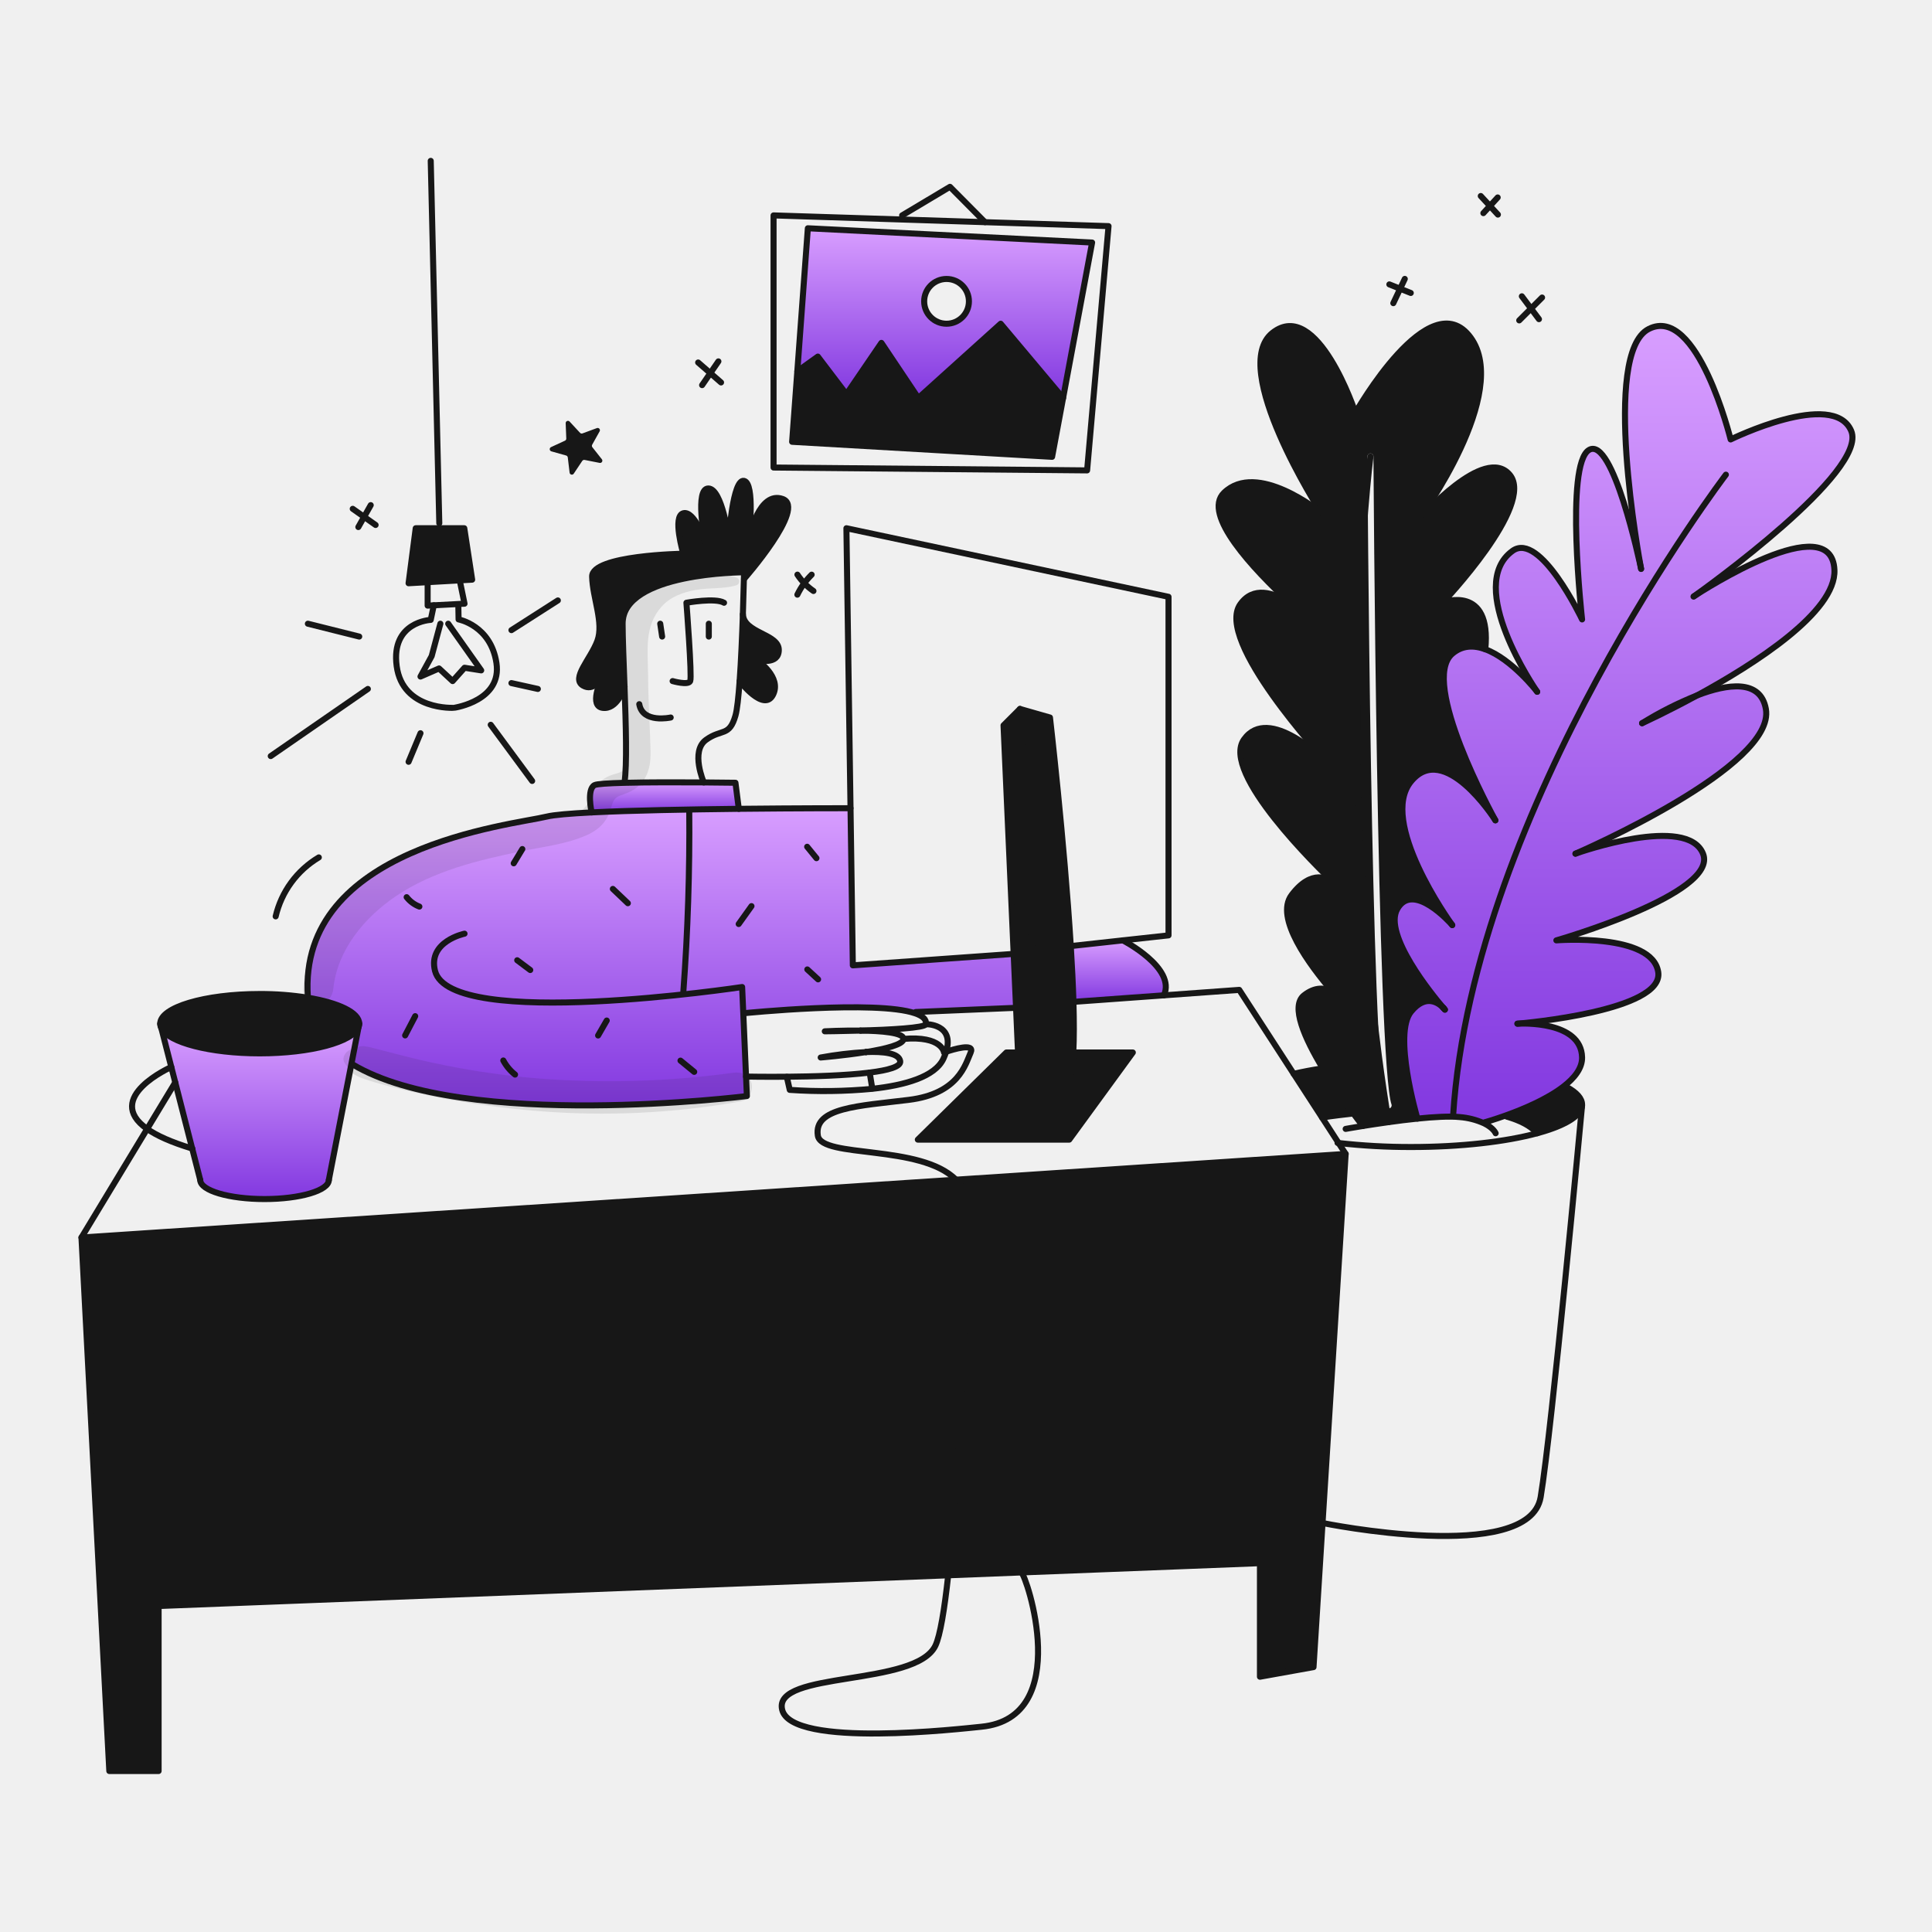
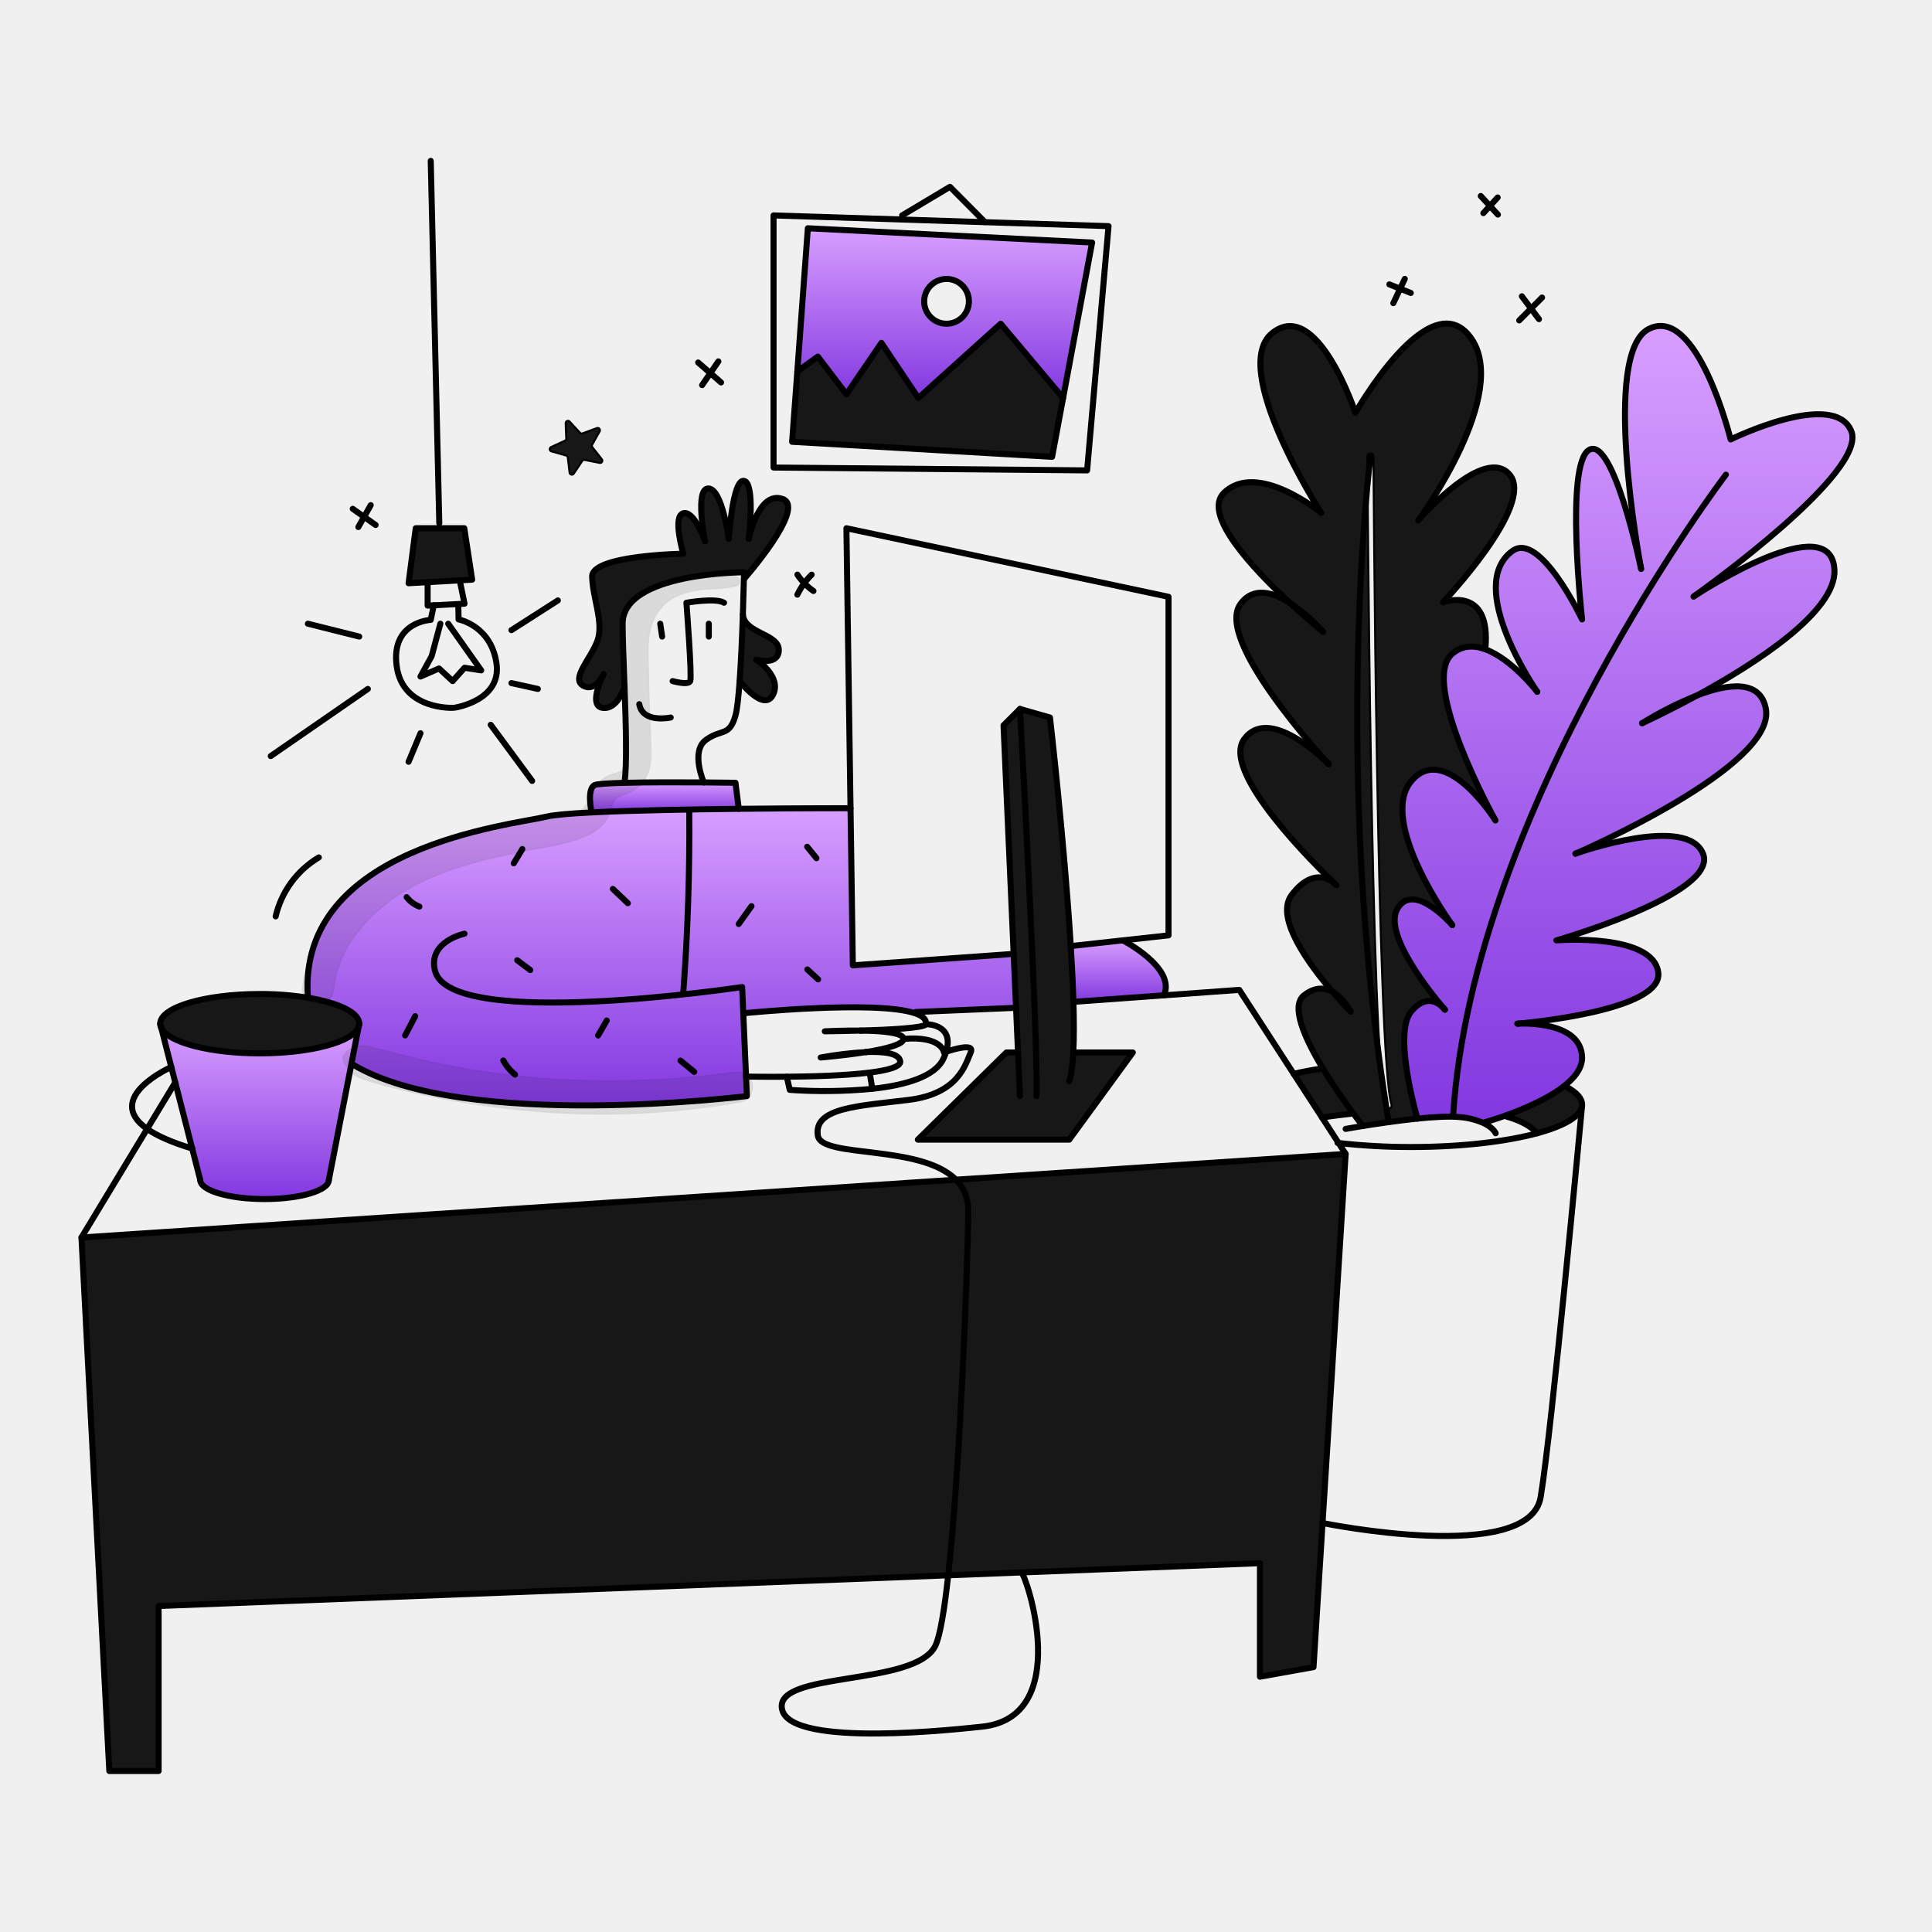
<svg xmlns="http://www.w3.org/2000/svg" width="960" height="960" viewBox="0 0 960 960" fill="none">
  <g clip-path="url(#clip0_510_1402)">
+     <style>
+         path {
+             stroke: black;
+         }
+         @media (prefers-color-scheme: dark) {
+             path { stroke: white; }
+         }
+     </style>
    <path fill-rule="evenodd" clip-rule="evenodd" d="M663.101 438.913C663.523 439.325 663.815 439.597 663.956 439.718C663.691 439.429 663.405 439.16 663.101 438.913ZM641.015 299.645C649.924 307.89 657.094 313.682 657.406 313.933C652.558 308.507 647.052 303.708 641.015 299.645ZM608.204 244.852C597.163 255.581 622.734 282.731 640.995 299.624C632.538 294.225 622.701 291.278 616.318 300.221C603.467 318.209 657.415 376.673 660.14 379.609C658.151 377.595 630.448 350.083 618.14 367.409C606.335 384.02 655.486 431.693 663.068 438.893C660.283 436.55 651.826 431.462 641.801 444.725C633.262 456.001 650.669 479.487 662.155 492.817C658.342 490.695 653.495 490.212 647.955 494.556C641.147 499.896 648.286 515.924 657.216 530.716C662.429 539.334 668.229 547.529 672.229 552.949C675.084 556.82 677.025 559.285 677.196 559.485C680.776 558.912 685.217 558.228 690.017 557.564C694.623 556.921 699.54 556.297 704.317 555.815C704.075 555 692.049 513.762 701.189 502.631C708.55 493.651 714.855 498.408 717.107 500.69C712.08 494.788 687.071 464.42 694.321 451.629C702.155 437.808 720.647 458.543 721.602 459.629C720.355 457.904 684.688 408.229 701.189 388.229C717.69 368.229 742.186 406.259 743.04 407.586C741.993 405.706 705.189 338.819 721.64 324.819C726.627 320.578 732.399 320.558 738.04 322.619C741.227 290.341 717.034 299.27 717.034 299.27C717.034 299.27 762.937 251.004 750.157 235.86C737.578 220.946 705.722 257.44 704.757 258.546C705.909 256.967 750.837 195.276 730.757 167.724C710.401 139.801 673.501 205.101 673.501 205.101C673.501 205.101 654.57 147.847 632.337 165.353C610.345 182.663 655.422 253.152 656.451 254.761L656.461 254.777L656.461 254.776C655.7 254.161 624.56 228.956 608.204 244.852ZM671.114 502.611C670.914 502.199 667.595 495.844 662.155 492.817C666.992 498.458 670.783 502.279 671.114 502.611ZM682.467 226.81C682.462 225.982 681.787 225.314 680.959 225.318C680.13 225.323 679.462 225.998 679.467 226.827L680.967 226.818C679.467 226.827 679.467 226.828 679.467 226.83L679.467 226.84L679.467 226.882L679.468 227.046L679.472 227.694C679.475 228.266 679.48 229.114 679.487 230.222C679.501 232.438 679.523 235.691 679.553 239.838C679.613 248.132 679.707 260.003 679.843 274.313C680.114 302.933 680.553 341.309 681.223 380.331C681.893 419.351 682.793 459.025 683.987 490.239C684.584 505.845 685.255 519.348 686.009 529.602C686.385 534.728 686.783 539.057 687.205 542.437C687.621 545.77 688.075 548.313 688.598 549.779C688.877 550.559 689.735 550.966 690.516 550.687C691.296 550.408 691.702 549.55 691.423 548.77C691.025 547.655 690.601 545.421 690.182 542.065C689.769 538.757 689.375 534.485 689 529.382C688.251 519.18 687.581 505.717 686.985 490.125C685.792 458.943 684.892 419.293 684.223 380.28C683.553 341.268 683.114 302.9 682.843 274.285C682.707 259.977 682.613 248.108 682.553 239.816C682.523 235.67 682.501 232.419 682.487 230.203C682.48 229.096 682.475 228.247 682.472 227.676L682.468 227.029L682.467 226.865L682.467 226.824L682.467 226.813C682.467 226.811 682.467 226.81 680.967 226.818L682.467 226.81Z" fill="#171717" />
    <path d="M778.615 540.212C783.441 542.857 786.125 545.793 786.125 548.88C786.125 549.051 786.115 549.223 786.095 549.393C785.595 554.682 777.237 559.479 763.823 563.109C760.565 559.388 755.265 556.723 748.722 554.853L748.48 554.169C756.967 551.113 768.692 546.195 776.797 539.961L778.615 540.212Z" fill="#171717" />
    <path d="M717.406 501.036C717.677 501.358 717.858 501.579 717.939 501.66C717.868 501.569 717.687 501.338 717.406 501.036ZM815.95 359.354C816.463 359.123 828.197 353.773 843.281 345.538C858.434 339.746 874.754 337.363 877.449 352.265C882.578 380.692 785.824 422.885 782.877 424.165C785.09 423.38 838.343 404.738 846.217 424.195C854.261 444.075 773.345 467.263 773.345 467.263C773.345 467.263 821.138 463.472 823.974 483.11C826.749 502.296 757.256 508.39 754.058 508.661C756.099 508.551 785.673 507.193 786.125 525.373C786.256 530.733 782.395 535.66 776.794 539.964C768.689 546.198 756.964 551.116 748.477 554.172C742.213 556.435 737.708 557.672 737.708 557.672L737.457 558.185C733.639 556.457 729.549 555.405 725.37 555.077C720.342 554.554 712.549 554.997 704.314 555.832C704.072 555.017 692.046 513.779 701.186 502.648C708.547 493.668 714.852 498.425 717.104 500.707C712.077 494.807 687.068 464.437 694.318 451.646C702.152 437.82 720.644 458.555 721.599 459.646C720.352 457.916 684.675 408.232 701.186 388.246C717.697 368.26 742.186 406.276 743.037 407.603C741.992 405.723 705.188 338.834 721.637 324.836C726.625 320.593 732.397 320.573 738.037 322.636C751.037 327.383 763.357 343.17 763.809 343.743C762.974 342.536 727.619 291.082 751.572 273.736C765.297 263.792 786.122 307.804 786.122 307.804C786.122 307.804 777.474 230.669 789.601 223.57C801.447 216.651 814.79 279.538 815.434 282.605C814.67 278.563 795.584 175.544 819.245 163.478C843.378 151.17 859.94 218.371 859.94 218.371C859.94 218.371 911.04 193.292 919.85 214.107C928.387 234.289 846.75 292.707 841.729 296.291C846.154 293.391 910.147 252.137 911.514 283.199C912.439 304.094 871.845 329.977 843.278 345.553C833.779 349.337 824.634 353.955 815.95 359.354V359.354Z" fill="url(#paint0_linear_510_1402)" />
    <path d="M642.834 533.586C647.128 532.57 651.844 531.675 656.912 530.911L657.212 530.73C662.42 539.348 668.222 547.543 672.225 552.963L671.651 553.385C662.712 554.36 656.91 555.275 656.91 555.275L642.834 533.586Z" fill="#171717" />
    <path d="M657.405 313.933C657.093 313.682 649.923 307.89 641.014 299.645C647.05 303.707 652.556 308.507 657.405 313.933V313.933Z" fill="#171717" />
    <path d="M578.348 494.57L533.581 497.808L533.39 497.818C533.129 489.241 532.665 479.839 532.062 470.095L557.935 467.26C557.935 467.26 584.543 480.915 578.348 494.57Z" fill="url(#paint1_linear_510_1402)" />
    <path d="M507.477 781.343H507.377C507.41 781.333 507.444 781.333 507.477 781.343Z" fill="#171717" />
    <path d="M562.893 522.976L531.309 566.276H456.062L500.076 522.976H504.875L505.851 522.936L504.875 500.774L503.689 473.974L498.651 360.427L506.817 352.262L521.729 356.525C521.729 356.525 528.857 418.206 532.065 470.092C532.665 479.836 533.132 489.238 533.393 497.815C533.665 507.438 533.675 516.026 533.323 522.915L534.68 522.975L562.893 522.976Z" fill="#171717" />
    <path d="M652.68 828.372L626.063 833.158V776.727L507.478 781.342C507.446 781.332 507.411 781.332 507.378 781.342L471.158 782.76C477.141 728.511 480.781 630.882 481.143 602.123C481.233 595.265 478.9 590.097 475.009 586.175L668.648 573.375L657.164 756.775L652.68 828.372Z" fill="#171717" />
    <path d="M481.142 602.124C480.78 630.883 477.142 728.512 471.157 782.761L78.811 798.025V880.008H54.312L40.48 614.895L475.008 586.176C478.9 590.101 481.232 595.266 481.142 602.124Z" fill="#171717" />
    <path d="M542.661 120.516L528.242 197.772L497.231 160.858L456.305 197.772L437.964 170.381L420.578 195.881L406.378 177.188L396.178 184.498L401.407 113.426L542.661 120.516ZM481.454 149.737C481.454 147.537 480.802 145.387 479.58 143.557C478.358 141.728 476.621 140.303 474.589 139.461C472.556 138.619 470.32 138.398 468.163 138.827C466.005 139.256 464.023 140.316 462.468 141.871C460.912 143.426 459.853 145.408 459.423 147.566C458.994 149.723 459.214 151.959 460.056 153.992C460.898 156.024 462.324 157.761 464.153 158.983C465.982 160.205 468.132 160.858 470.332 160.858C471.792 160.858 473.239 160.571 474.588 160.012C475.938 159.453 477.164 158.634 478.197 157.601C479.23 156.569 480.049 155.343 480.608 153.993C481.166 152.644 481.454 151.197 481.454 149.737V149.737Z" fill="url(#paint2_linear_510_1402)" />
    <path d="M456.306 197.771L497.232 160.857L528.243 197.771L522.783 226.993L393.6 219.531L396.184 184.498L406.38 177.188L420.579 195.881L437.965 170.38L456.306 197.771Z" fill="#171717" />
    <path d="M375.852 327.821C376.435 328.213 388.522 336.388 384.137 345.177C379.643 354.166 367.526 338.43 367.526 338.43H367.516C368.25 328.263 368.783 315.664 369.135 305.186C369.517 314.638 386.983 314.886 386.983 322.934C386.983 330.757 376.435 327.982 375.852 327.821Z" fill="#171717" />
    <path d="M293.98 403.678C313.568 402.702 341.965 402.178 367.103 401.898C397.203 401.576 422.62 401.598 422.62 401.598L423.766 479.679L503.687 473.979L504.874 500.779L454.988 502.87L454.757 503.524C435.31 496.807 369.708 503.463 369.708 503.463L369.336 503.484L370.703 534.947L371.126 544.631C371.126 544.631 230.771 562.243 175.174 528.869L174.591 528.758L178.171 510.377C178.388 509.833 178.5 509.253 178.502 508.667C178.502 503.107 168.175 498.26 152.921 495.746L152.982 495.384C147.773 420.621 254.251 410 271.757 405.739C275.236 404.894 283.291 404.221 293.98 403.678Z" fill="url(#paint3_linear_510_1402)" />
    <path d="M299.872 335.08C299.832 335.15 299.782 335.271 299.711 335.422C299.782 335.271 299.842 335.15 299.872 335.08ZM299.572 335.704C298.472 337.785 294.836 343.617 289.737 340.681C283.583 337.131 293.518 327.428 296.837 318.438C300.156 309.448 294.474 297.138 294.237 286.492C294 275.846 339.547 275.139 339.547 275.139C339.547 275.139 333.987 256.446 339.547 255.028C344.937 253.651 350.005 268.08 350.307 268.945C350.085 267.799 345.269 242.72 351.966 242.72C358.834 242.72 362.142 267.799 362.142 267.799C362.142 267.799 364.032 237.753 369.714 238.939C375.234 240.096 372.258 266.29 372.087 267.739C372.358 266.439 377.155 243.787 388.88 247.93C400.946 252.194 369.714 287.679 369.714 287.679H369.643C369.694 285.579 369.714 284.371 369.714 284.371C369.714 284.371 309.371 284.371 309.381 309.922C309.391 317.022 309.881 328.776 310.336 341.235C310.004 342.321 306.626 352.698 299.446 351.735C292.833 350.847 298.113 338.77 299.571 335.701L299.572 335.704Z" fill="#171717" />
    <path d="M367.101 401.901C341.963 402.182 313.566 402.701 293.978 403.681C293.887 403.289 291.464 392.217 295.416 390.126C296.532 389.533 302.404 389.181 310.328 388.98C321.942 388.68 337.94 388.708 349.715 388.789C358.856 388.859 365.442 388.949 365.442 388.949L367.101 401.901Z" fill="url(#paint4_linear_510_1402)" />
    <path d="M230.701 262.479L234.612 288.03L228.438 288.382L212.49 289.277L203.018 289.81L206.567 262.479H230.701Z" fill="#171717" />
    <path d="M178.171 510.377C175.335 517.717 154.419 523.409 129.049 523.409C104.303 523.409 83.8 517.989 80.18 510.909L79.607 508.666C79.607 500.521 101.739 493.915 129.049 493.915C137.043 493.883 145.026 494.495 152.921 495.745C168.175 498.259 178.502 503.106 178.502 508.666L178.171 510.377Z" fill="#171717" />
    <path d="M174.591 528.759L163.391 586.347C163.391 591.576 149.091 595.809 131.455 595.809C113.819 595.809 99.508 591.576 99.508 586.347L95.508 570.701H95.498L87.092 537.859L85.121 530.197L80.18 510.911C83.8 517.99 104.303 523.411 129.049 523.411C154.419 523.411 175.335 517.719 178.171 510.379L174.591 528.759Z" fill="url(#paint5_linear_510_1402)" />
    <path d="M40.48 614.895L54.316 880.008H78.811V798.025L471.157 782.761L507.377 781.343H507.477L626.062 776.728V833.159L652.68 828.373L657.164 756.778L668.647 573.375L475.008 586.176L40.48 614.895Z" stroke="#171717" stroke-width="3" stroke-linecap="round" stroke-linejoin="round" />
    <path d="M504.872 522.977H500.076L456.062 566.276H531.309L562.893 522.977H534.677" stroke="#171717" stroke-width="3" stroke-linecap="round" stroke-linejoin="round" />
    <path d="M506.814 544.626L505.848 522.936L504.873 500.774L503.686 473.974L498.648 360.427L506.814 352.262C506.814 352.262 516.105 518.831 514.979 544.624" stroke="#171717" stroke-width="3" stroke-linecap="round" stroke-linejoin="round" />
    <path d="M506.814 352.266L521.726 356.529C521.726 356.529 528.855 418.21 532.063 470.096C532.663 479.84 533.129 489.242 533.39 497.819C533.662 507.442 533.672 516.03 533.32 522.919C532.998 529.304 532.355 534.231 531.309 537.178" stroke="#171717" stroke-width="3" stroke-linecap="round" stroke-linejoin="round" />
    <path d="M503.686 473.977L423.765 479.678L422.619 401.597L420.578 262.479L580.631 296.547V464.776L557.936 467.26L532.063 470.095H532.053" stroke="#171717" stroke-width="3" stroke-linecap="round" stroke-linejoin="round" />
    <path d="M214.029 79.932L218.282 259.996" stroke="#171717" stroke-width="3" stroke-linecap="round" stroke-linejoin="round" />
    <path d="M228.438 288.382L234.612 288.03L230.701 262.479H206.567L203.018 289.81L212.49 289.277L228.438 288.382Z" stroke="#171717" stroke-width="3" stroke-linecap="round" stroke-linejoin="round" />
    <path d="M212.49 289.276V300.931L215.557 300.77L227.704 300.136L230.821 299.975L228.438 288.381" stroke="#171717" stroke-width="3" stroke-linecap="round" stroke-linejoin="round" />
    <path d="M215.556 300.771L214.028 308.021C214.028 308.021 194.148 308.856 197.104 330.978C200.06 353.1 225.504 351.792 225.853 351.677C226.202 351.562 249.513 348.128 246.678 329.435C243.843 310.742 227.864 307.784 227.864 307.784L227.743 300.927" stroke="#171717" stroke-width="3" stroke-linecap="round" stroke-linejoin="round" />
    <path d="M218.814 309.92L214.5 326.009L208.939 336.175L218.16 332.153L224.908 338.428L230.82 331.801L239.106 333.108L222.715 309.92" stroke="#171717" stroke-width="3" stroke-linecap="round" stroke-linejoin="round" />
    <path d="M175.174 528.87C230.774 562.244 371.126 544.627 371.126 544.627L370.703 534.943L369.336 503.48L368.763 490.448C368.763 490.448 223.642 512.338 216.15 482.403C212.49 467.732 230.821 463.941 230.821 463.941" stroke="#171717" stroke-width="3" stroke-linecap="round" stroke-linejoin="round" />
    <path d="M422.62 401.6C422.62 401.6 397.2 401.58 367.103 401.9C341.965 402.181 313.568 402.7 293.98 403.68C283.291 404.223 275.236 404.896 271.757 405.741C254.251 410 147.773 420.621 152.982 495.384" stroke="#171717" stroke-width="3" stroke-linecap="round" stroke-linejoin="round" />
    <path d="M293.98 403.689V403.679C293.889 403.287 291.466 392.215 295.418 390.124C296.534 389.531 302.406 389.179 310.33 388.978C321.944 388.678 337.942 388.706 349.717 388.787C358.858 388.857 365.444 388.947 365.444 388.947L367.101 401.901V401.911" stroke="#171717" stroke-width="3" stroke-linecap="round" stroke-linejoin="round" />
    <path d="M349.717 388.786C349.717 388.786 342.97 373.33 350.783 367.649C358.596 361.968 362.377 366.231 365.444 355.582C366.269 352.727 366.953 346.311 367.516 338.428C368.25 328.261 368.783 315.662 369.135 305.184C369.386 297.723 369.547 291.338 369.635 287.677C369.686 285.577 369.706 284.369 369.706 284.369C369.706 284.369 309.363 284.369 309.373 309.92C309.383 317.02 309.873 328.774 310.328 341.233C311.002 359.926 311.595 380.218 310.318 388.733" stroke="#171717" stroke-width="3" stroke-linecap="round" stroke-linejoin="round" />
    <path d="M375.852 327.821C376.435 327.982 386.983 330.757 386.983 322.934C386.983 314.89 369.517 314.634 369.135 305.186" stroke="#171717" stroke-width="3" stroke-linecap="round" stroke-linejoin="round" />
    <path d="M367.525 338.43C367.525 338.43 379.642 354.166 384.136 345.177C388.521 336.388 376.436 328.213 375.851 327.821C375.846 327.815 375.839 327.811 375.831 327.811" stroke="#171717" stroke-width="3" stroke-linecap="round" stroke-linejoin="round" />
    <path d="M299.57 335.701C298.112 338.767 292.832 350.844 299.439 351.729C306.619 352.694 309.997 342.317 310.329 341.229L310.359 341.139" stroke="#171717" stroke-width="3" stroke-linecap="round" stroke-linejoin="round" />
    <path d="M299.872 335.08C299.832 335.15 299.782 335.271 299.711 335.422" stroke="#171717" stroke-width="3" stroke-linecap="round" stroke-linejoin="round" />
    <path d="M299.711 335.422C299.782 335.271 299.842 335.15 299.872 335.08C299.886 335.062 299.896 335.042 299.902 335.02C299.908 335.015 299.912 335.008 299.913 335" stroke="#171717" stroke-width="3" stroke-linecap="round" stroke-linejoin="round" />
    <path d="M299.71 335.422C299.668 335.496 299.631 335.573 299.6 335.653C299.588 335.668 299.578 335.686 299.57 335.704" stroke="#171717" stroke-width="3" stroke-linecap="round" stroke-linejoin="round" />
    <path d="M350.3 268.945C350 268.08 344.93 253.651 339.54 255.028C333.98 256.446 339.54 275.139 339.54 275.139C339.54 275.139 293.999 275.839 294.23 286.492C294.461 297.145 300.143 309.449 296.83 318.438C293.517 327.427 283.576 337.131 289.73 340.681C294.83 343.617 298.469 337.781 299.565 335.704" stroke="#171717" stroke-width="3" stroke-linecap="round" stroke-linejoin="round" />
    <path d="M372.08 267.738C372.251 266.29 375.227 240.097 369.707 238.939C364.025 237.753 362.135 267.798 362.135 267.798C362.135 267.798 358.827 242.719 351.959 242.719C345.259 242.719 350.078 267.798 350.3 268.944C350.305 268.957 350.308 268.971 350.31 268.984" stroke="#171717" stroke-width="3" stroke-linecap="round" stroke-linejoin="round" />
    <path d="M369.707 287.678C369.707 287.678 400.939 252.193 388.873 247.929C377.148 243.786 372.351 266.441 372.08 267.738C372.075 267.758 372.071 267.779 372.07 267.799" stroke="#171717" stroke-width="3" stroke-linecap="round" stroke-linejoin="round" />
    <path d="M333.267 356.528C333.267 356.528 319.31 359.605 317.65 349.902" stroke="#171717" stroke-width="3" stroke-linecap="round" stroke-linejoin="round" />
    <path d="M334.221 338.428C334.221 338.428 342.021 340.68 342.969 338.428C343.917 336.176 341.079 299.503 341.079 299.503C341.079 299.503 355.508 296.908 359.772 299.503" stroke="#171717" stroke-width="3" stroke-linecap="round" stroke-linejoin="round" />
    <path d="M352.201 309.92V316.305" stroke="#171717" stroke-width="3" stroke-linecap="round" stroke-linejoin="round" />
    <path d="M328.068 309.92L329.013 316.305" stroke="#171717" stroke-width="3" stroke-linecap="round" stroke-linejoin="round" />
    <path d="M40.48 614.895L73.121 560.947L87.088 537.859" stroke="#171717" stroke-width="3" stroke-linecap="round" stroke-linejoin="round" />
    <path d="M448.191 109.073L384.379 107.031V232.313L540.179 233.731L550.827 112.361L489.449 110.4L448.191 109.073Z" stroke="#171717" stroke-width="3" stroke-linecap="round" stroke-linejoin="round" />
    <path d="M528.243 197.771L542.662 120.515L401.413 113.426L396.184 184.498L393.6 219.531L522.783 226.993L528.243 197.771Z" stroke="#171717" stroke-width="3" stroke-linecap="round" stroke-linejoin="round" />
    <path d="M448.26 107.03L472.032 92.832L489.448 110.389" stroke="#171717" stroke-width="3" stroke-linecap="round" stroke-linejoin="round" />
    <path d="M427.566 512.101C441.905 511.669 459.794 510.764 460.086 508.901C460.458 506.537 458.437 504.788 454.756 503.521C435.309 496.804 369.707 503.46 369.707 503.46" stroke="#171717" stroke-width="3" stroke-linecap="round" stroke-linejoin="round" />
    <path d="M427.566 512.1C418.436 511.979 409.838 512.452 409.838 512.452C409.838 512.452 417.9 512.378 427.566 512.1Z" stroke="#171717" stroke-width="3" stroke-linecap="round" stroke-linejoin="round" />
    <path d="M430.311 522.765C439.911 521.206 448.964 519.004 448.964 516.229C448.964 513.082 437.913 512.217 427.564 512.096" stroke="#171717" stroke-width="3" stroke-linecap="round" stroke-linejoin="round" />
    <path d="M430.291 522.766C422.744 523.192 415.231 524.094 407.797 525.466C407.797 525.466 419.4 524.526 430.291 522.766Z" stroke="#171717" stroke-width="3" stroke-linecap="round" stroke-linejoin="round" />
    <path d="M430.291 522.766H430.311" stroke="#171717" stroke-width="3" stroke-linecap="round" stroke-linejoin="round" />
    <path d="M370.701 534.943C370.701 534.943 379.409 535.124 390.943 535.024C403.864 534.913 420.335 534.44 432.13 532.952C441.311 531.806 447.656 530.036 447.314 527.352C446.781 523.252 438.898 522.425 430.314 522.767" stroke="#171717" stroke-width="3" stroke-linecap="round" stroke-linejoin="round" />
    <path d="M390.945 535.054L392.423 541.554C406.091 542.493 419.812 542.315 433.45 541.021C449.317 539.291 464.672 535.168 468.845 525.938C469.336 524.858 469.762 523.75 470.122 522.619C474.446 508.702 460.087 508.904 460.087 508.904" stroke="#171717" stroke-width="3" stroke-linecap="round" stroke-linejoin="round" />
    <path d="M448.965 516.23C468.131 514.581 469.076 522.977 469.076 522.977C469.076 522.977 469.468 522.836 470.122 522.615C473.611 521.439 484.522 518.09 482.329 522.977C479.729 528.769 476.417 543.44 451.57 546.517C426.723 549.594 404.248 550.308 406.38 564.265C408.13 575.688 457.442 568.408 475.009 586.176C478.9 590.098 481.233 595.266 481.143 602.124C480.781 630.883 477.143 728.512 471.158 782.761C469.277 799.906 467.146 812.716 464.823 817.661C455.123 838.244 384.137 830.079 388.632 849.486C393.127 868.893 478.418 858.908 487.649 858.003C533.703 853.458 510.012 782.503 507.478 781.34C507.446 781.33 507.411 781.33 507.378 781.34" stroke="#171717" stroke-width="3" stroke-linecap="round" stroke-linejoin="round" />
    <path d="M433.428 540.845L432.131 532.951" stroke="#171717" stroke-width="3" stroke-linecap="round" stroke-linejoin="round" />
    <path d="M454.988 502.866L504.874 500.775" stroke="#171717" stroke-width="3" stroke-linecap="round" stroke-linejoin="round" />
    <path d="M668.648 573.375L665.128 567.955L656.913 555.275L642.835 533.586L615.776 491.865L578.349 494.57L533.582 497.808" stroke="#171717" stroke-width="3" stroke-linecap="round" stroke-linejoin="round" />
    <path d="M557.936 467.26C557.936 467.26 584.543 480.915 578.348 494.57" stroke="#171717" stroke-width="3" stroke-linecap="round" stroke-linejoin="round" />
    <path d="M396.184 184.498L406.38 177.188L420.579 195.881L437.965 170.38L456.306 197.771L497.232 160.857L528.243 197.771" stroke="#171717" stroke-width="3" stroke-linecap="round" stroke-linejoin="round" />
    <path d="M470.332 160.857C476.474 160.857 481.453 155.878 481.453 149.736C481.453 143.594 476.474 138.615 470.332 138.615C464.19 138.615 459.211 143.594 459.211 149.736C459.211 155.878 464.19 160.857 470.332 160.857Z" stroke="#171717" stroke-width="3" stroke-linecap="round" stroke-linejoin="round" />
    <path d="M657.164 756.777C657.164 756.777 759.864 777.793 765.543 743.906C771.123 710.541 785.664 554.26 786.116 549.393C786.122 549.352 786.125 549.312 786.126 549.271" stroke="#171717" stroke-width="3" stroke-linecap="round" stroke-linejoin="round" />
    <path d="M778.614 540.211C783.44 542.856 786.125 545.792 786.125 548.879C786.125 549.05 786.115 549.222 786.095 549.392C785.595 554.681 777.236 559.478 763.822 563.108C748.296 567.308 725.983 569.945 701.186 569.945C689.138 569.968 677.099 569.303 665.127 567.954L664.615 567.894" stroke="#171717" stroke-width="3" stroke-linecap="round" stroke-linejoin="round" />
    <path d="M642.834 533.585C647.128 532.569 651.844 531.674 656.912 530.91" stroke="#171717" stroke-width="3" stroke-linecap="round" stroke-linejoin="round" />
    <path d="M722.043 554.329C731.857 401.013 857.581 235.861 857.581 235.861" stroke="#171717" stroke-width="3" stroke-linecap="round" stroke-linejoin="round" />
    <path d="M748.719 554.854C755.265 556.724 760.564 559.388 763.819 563.109" stroke="#171717" stroke-width="3" stroke-linecap="round" stroke-linejoin="round" />
    <path d="M656.912 555.275C656.912 555.275 662.712 554.36 671.653 553.385" stroke="#171717" stroke-width="3" stroke-linecap="round" stroke-linejoin="round" />
    <path d="M753.949 508.667C753.986 508.666 754.023 508.663 754.059 508.657C756.1 508.547 785.674 507.189 786.126 525.369C786.257 530.729 782.396 535.656 776.795 539.96C768.69 546.194 756.965 551.112 748.478 554.168C742.214 556.431 737.709 557.668 737.709 557.668" stroke="#171717" stroke-width="3" stroke-linecap="round" stroke-linejoin="round" />
    <path d="M782.808 424.192C782.808 424.192 782.828 424.182 782.878 424.162C785.091 423.377 838.344 404.735 846.218 424.192C854.262 444.072 773.346 467.26 773.346 467.26C773.346 467.26 821.139 463.469 823.975 483.107C826.75 502.293 757.257 508.387 754.059 508.658" stroke="#171717" stroke-width="3" stroke-linecap="round" stroke-linejoin="round" />
    <path d="M815.93 359.363C815.938 359.362 815.945 359.359 815.95 359.353C824.634 353.949 833.78 349.325 843.281 345.537C858.434 339.745 874.754 337.362 877.449 352.264C882.578 380.691 785.824 422.884 782.877 424.164" stroke="#171717" stroke-width="3" stroke-linecap="round" stroke-linejoin="round" />
    <path d="M841.492 296.436C841.492 296.436 841.572 296.386 841.733 296.275C846.158 293.375 910.151 252.121 911.518 283.183C912.443 304.078 871.849 329.961 843.282 345.537C828.198 353.772 816.464 359.122 815.951 359.353" stroke="#171717" stroke-width="3" stroke-linecap="round" stroke-linejoin="round" />
    <path d="M815.457 282.712C815.448 282.679 815.441 282.645 815.437 282.611V282.592C814.673 278.55 795.587 175.531 819.248 163.465C843.381 151.157 859.943 218.358 859.943 218.358C859.943 218.358 911.043 193.279 919.853 214.094C928.39 234.276 846.753 292.694 841.732 296.278" stroke="#171717" stroke-width="3" stroke-linecap="round" stroke-linejoin="round" />
    <path d="M763.822 343.748C763.821 343.74 763.817 343.733 763.812 343.728C762.977 342.521 727.622 291.067 751.575 273.721C765.3 263.777 786.125 307.789 786.125 307.789C786.125 307.789 777.477 230.654 789.604 223.555C801.45 216.636 814.793 279.523 815.437 282.59" stroke="#171717" stroke-width="3" stroke-linecap="round" stroke-linejoin="round" />
    <path d="M743.059 407.631C743.049 407.619 743.042 407.605 743.038 407.59C741.993 405.71 705.189 338.821 721.638 324.823C726.626 320.58 732.398 320.56 738.038 322.623C751.038 327.37 763.358 343.157 763.81 343.73" stroke="#171717" stroke-width="3" stroke-linecap="round" stroke-linejoin="round" />
    <path d="M721.639 459.689C721.628 459.676 721.618 459.663 721.609 459.649L721.599 459.639C720.352 457.909 684.675 408.225 701.186 388.239C717.697 368.253 742.186 406.269 743.037 407.596" stroke="#171717" stroke-width="3" stroke-linecap="round" stroke-linejoin="round" />
    <path d="M717.1 500.7C712.073 494.8 687.065 464.43 694.315 451.639C702.149 437.813 720.64 458.548 721.595 459.639" stroke="#171717" stroke-width="3" stroke-linecap="round" stroke-linejoin="round" />
    <path d="M717.939 501.659C717.858 501.578 717.677 501.359 717.406 501.035" stroke="#171717" stroke-width="3" stroke-linecap="round" stroke-linejoin="round" />
    <path d="M717.406 501.035C717.687 501.335 717.868 501.568 717.939 501.659C717.959 501.679 717.959 501.689 717.969 501.699L717.979 501.709" stroke="#171717" stroke-width="3" stroke-linecap="round" stroke-linejoin="round" />
    <path d="M717.407 501.035L717.145 500.743C717.135 500.733 717.125 500.713 717.105 500.703" stroke="#171717" stroke-width="3" stroke-linecap="round" stroke-linejoin="round" />
    <path d="M704.315 555.839V555.829C704.073 555.014 692.047 513.776 701.187 502.645C708.548 493.665 714.853 498.422 717.105 500.704" stroke="#171717" stroke-width="3" stroke-linecap="round" stroke-linejoin="round" />
    <path d="M680.966 226.812C680.966 226.812 661.358 382.472 690.016 557.578" stroke="#171717" stroke-width="3" stroke-linecap="round" stroke-linejoin="round" />
    <path d="M704.736 258.577L704.756 258.557V258.547C705.721 257.441 737.577 220.947 750.156 235.861C762.936 251.005 717.033 299.271 717.033 299.271C717.033 299.271 741.226 290.342 738.039 322.62" stroke="#171717" stroke-width="3" stroke-linecap="round" stroke-linejoin="round" />
    <path d="M656.471 254.787L656.461 254.777C655.767 253.691 610.261 182.729 632.337 165.353C654.57 147.847 673.501 205.101 673.501 205.101C673.501 205.101 710.401 139.801 730.757 167.724C750.837 195.276 705.909 256.967 704.757 258.546" stroke="#171717" stroke-width="3" stroke-linecap="round" stroke-linejoin="round" />
    <path d="M640.995 299.625C622.734 282.732 597.163 255.582 608.204 244.853C624.564 228.953 655.716 254.175 656.461 254.778" stroke="#171717" stroke-width="3" stroke-linecap="round" stroke-linejoin="round" />
    <path d="M657.415 313.943L657.405 313.933C657.093 313.682 649.923 307.89 641.014 299.645" stroke="#171717" stroke-width="3" stroke-linecap="round" stroke-linejoin="round" />
    <path d="M641.014 299.645C647.05 303.707 652.556 308.507 657.405 313.933" stroke="#171717" stroke-width="3" stroke-linecap="round" stroke-linejoin="round" />
    <path d="M641.014 299.644C641.014 299.633 641.004 299.633 640.994 299.623" stroke="#171717" stroke-width="3" stroke-linecap="round" stroke-linejoin="round" />
    <path d="M660.141 379.606C657.416 376.67 603.468 318.206 616.319 300.218C622.704 291.278 632.538 294.224 640.995 299.623" stroke="#171717" stroke-width="3" stroke-linecap="round" stroke-linejoin="round" />
    <path d="M660.251 379.716L660.241 379.706L660.201 379.666" stroke="#171717" stroke-width="3" stroke-linecap="round" stroke-linejoin="round" />
    <path d="M660.201 379.666L660.241 379.706" stroke="#171717" stroke-width="3" stroke-linecap="round" stroke-linejoin="round" />
    <path d="M660.201 379.665C660.186 379.641 660.165 379.62 660.141 379.605" stroke="#171717" stroke-width="3" stroke-linecap="round" stroke-linejoin="round" />
    <path d="M663.066 438.893C655.484 431.693 606.333 384.02 618.138 367.409C630.446 350.083 658.149 377.595 660.138 379.609" stroke="#171717" stroke-width="3" stroke-linecap="round" stroke-linejoin="round" />
    <path d="M663.951 439.717C663.81 439.596 663.518 439.324 663.096 438.912" stroke="#171717" stroke-width="3" stroke-linecap="round" stroke-linejoin="round" />
    <path d="M663.1 438.912C663.404 439.16 663.689 439.429 663.955 439.717C663.972 439.74 663.992 439.76 664.015 439.777C664.025 439.787 664.035 439.787 664.035 439.797L664.045 439.807" stroke="#171717" stroke-width="3" stroke-linecap="round" stroke-linejoin="round" />
    <path d="M663.1 438.913C663.09 438.913 663.08 438.903 663.07 438.893" stroke="#171717" stroke-width="3" stroke-linecap="round" stroke-linejoin="round" />
    <path d="M671.131 502.645C671.131 502.645 671.131 502.635 671.11 502.625C670.779 502.293 666.988 498.472 662.151 492.831C650.668 479.487 633.261 456.001 641.8 444.725C651.825 431.462 660.282 436.55 663.067 438.893" stroke="#171717" stroke-width="3" stroke-linecap="round" stroke-linejoin="round" />
    <path d="M677.194 559.508V559.498C677.023 559.298 675.082 556.833 672.227 552.962C668.227 547.542 662.427 539.347 657.214 530.729C648.284 515.937 641.145 499.909 647.953 494.569C653.493 490.225 658.34 490.708 662.153 492.83C667.593 495.857 670.911 502.212 671.112 502.624" stroke="#171717" stroke-width="3" stroke-linecap="round" stroke-linejoin="round" />
    <path d="M178.5 508.667C178.499 509.253 178.386 509.833 178.169 510.377C175.333 517.717 154.417 523.409 129.047 523.409C104.301 523.409 83.799 517.989 80.178 510.909C79.806 510.22 79.609 509.45 79.606 508.666C79.606 500.521 101.737 493.915 129.047 493.915C137.041 493.883 145.024 494.495 152.919 495.745C168.174 498.26 178.5 503.107 178.5 508.667Z" stroke="#171717" stroke-width="3" stroke-linecap="round" stroke-linejoin="round" />
    <path d="M163.389 586.346C163.389 591.575 149.089 595.808 131.453 595.808C113.817 595.808 99.506 591.575 99.506 586.346" stroke="#171717" stroke-width="3" stroke-linecap="round" stroke-linejoin="round" />
    <path d="M178.502 508.668L178.171 510.378L174.591 528.759L163.389 586.347" stroke="#171717" stroke-width="3" stroke-linecap="round" stroke-linejoin="round" />
    <path d="M95.504 570.701L99.506 586.347" stroke="#171717" stroke-width="3" stroke-linecap="round" stroke-linejoin="round" />
    <path d="M79.607 508.668L80.18 510.911L85.117 530.197L87.088 537.859L95.494 570.701" stroke="#171717" stroke-width="3" stroke-linecap="round" stroke-linejoin="round" />
    <path d="M85.116 530.201C85.116 530.201 50.897 545.375 73.116 560.951C77.792 564.229 84.961 567.527 95.489 570.705H95.499" stroke="#171717" stroke-width="3" stroke-linecap="round" stroke-linejoin="round" />
    <path d="M668.648 560.946C668.648 560.946 672.016 560.332 677.195 559.498C680.775 558.925 685.219 558.241 690.016 557.577C694.621 556.934 699.538 556.31 704.316 555.828C712.551 554.993 720.344 554.55 725.372 555.073C729.551 555.401 733.641 556.453 737.459 558.181C742.185 560.493 743.18 563.108 743.18 563.108" stroke="#171717" stroke-width="3" stroke-linecap="round" stroke-linejoin="round" />
    <path d="M178.501 316.306L152.982 309.918" stroke="#171717" stroke-width="3" stroke-linecap="round" stroke-linejoin="round" />
    <path d="M182.793 342.332L134.527 375.693" stroke="#171717" stroke-width="3" stroke-linecap="round" stroke-linejoin="round" />
    <path d="M208.938 364.336L203.023 378.532" stroke="#171717" stroke-width="3" stroke-linecap="round" stroke-linejoin="round" />
    <path d="M243.836 360.143L264.42 388.046" stroke="#171717" stroke-width="3" stroke-linecap="round" stroke-linejoin="round" />
    <path d="M254.127 339.426L267.259 342.331" stroke="#171717" stroke-width="3" stroke-linecap="round" stroke-linejoin="round" />
    <path d="M254.127 313.113L277.196 298.352" stroke="#171717" stroke-width="3" stroke-linecap="round" stroke-linejoin="round" />
    <path d="M289.325 229.016L285.089 235.359C284.961 235.551 284.778 235.699 284.564 235.783C284.349 235.867 284.114 235.884 283.891 235.83C283.667 235.777 283.464 235.656 283.311 235.484C283.158 235.312 283.061 235.097 283.034 234.868L282.128 227.294C282.102 227.073 282.01 226.865 281.866 226.696C281.721 226.527 281.529 226.404 281.315 226.343L273.973 224.275C273.752 224.213 273.555 224.084 273.408 223.906C273.262 223.728 273.174 223.51 273.156 223.28C273.138 223.051 273.19 222.821 273.306 222.623C273.422 222.424 273.596 222.265 273.805 222.168L280.729 218.968C280.931 218.875 281.101 218.724 281.217 218.534C281.333 218.344 281.391 218.124 281.382 217.901L281.082 210.279C281.073 210.05 281.135 209.822 281.259 209.629C281.383 209.435 281.564 209.284 281.776 209.195C281.989 209.107 282.223 209.086 282.448 209.135C282.673 209.184 282.878 209.301 283.034 209.469L288.218 215.064C288.37 215.228 288.566 215.343 288.783 215.394C288.999 215.446 289.226 215.433 289.435 215.355L296.59 212.713C296.806 212.634 297.041 212.622 297.264 212.681C297.487 212.739 297.686 212.863 297.836 213.038C297.986 213.213 298.078 213.43 298.101 213.659C298.124 213.888 298.076 214.118 297.964 214.319L294.245 220.979C294.137 221.174 294.088 221.396 294.106 221.618C294.124 221.84 294.207 222.052 294.345 222.226L299.069 228.215C299.211 228.396 299.294 228.616 299.307 228.845C299.32 229.074 299.263 229.301 299.144 229.497C299.024 229.693 298.847 229.847 298.638 229.94C298.428 230.033 298.194 230.059 297.969 230.015L290.486 228.536C290.267 228.492 290.039 228.514 289.832 228.6C289.626 228.685 289.449 228.83 289.325 229.016V229.016Z" fill="#171717" />
    <path d="M348.873 191.372L356.966 179.572" stroke="#171717" stroke-width="3" stroke-linecap="round" stroke-linejoin="round" />
    <path d="M358.286 190.035L346.908 180.123" stroke="#171717" stroke-width="3" stroke-linecap="round" stroke-linejoin="round" />
    <path d="M178.061 261.887L184.213 251" stroke="#171717" stroke-width="3" stroke-linecap="round" stroke-linejoin="round" />
    <path d="M186.638 260.857L175.271 252.826" stroke="#171717" stroke-width="3" stroke-linecap="round" stroke-linejoin="round" />
    <path d="M396.207 295.485C397.989 291.791 400.39 288.43 403.307 285.547" stroke="#171717" stroke-width="3" stroke-linecap="round" stroke-linejoin="round" />
    <path d="M404.201 293.661C401.048 291.488 398.343 288.727 396.234 285.529" stroke="#171717" stroke-width="3" stroke-linecap="round" stroke-linejoin="round" />
    <path d="M754.891 159.201L766.248 147.844" stroke="#171717" stroke-width="3" stroke-linecap="round" stroke-linejoin="round" />
    <path d="M764.701 158.589L756.201 147.225" stroke="#171717" stroke-width="3" stroke-linecap="round" stroke-linejoin="round" />
    <path d="M692.328 150.638L698.028 138.584" stroke="#171717" stroke-width="3" stroke-linecap="round" stroke-linejoin="round" />
    <path d="M701.005 145.571L690.357 141.314" stroke="#171717" stroke-width="3" stroke-linecap="round" stroke-linejoin="round" />
    <path d="M737.078 105.905L744.193 98.113" stroke="#171717" stroke-width="3" stroke-linecap="round" stroke-linejoin="round" />
    <path d="M744.301 106.627L735.785 97.398" stroke="#171717" stroke-width="3" stroke-linecap="round" stroke-linejoin="round" />
    <path d="M342.488 402.664C342.754 432.731 341.775 462.776 339.551 492.801" stroke="#171717" stroke-width="3" stroke-linecap="round" stroke-linejoin="round" />
    <path d="M405.691 426.426L401.072 420.752" stroke="#171717" stroke-width="3" stroke-linecap="round" stroke-linejoin="round" />
    <path d="M367.051 459.14L373.412 450.248" stroke="#171717" stroke-width="3" stroke-linecap="round" stroke-linejoin="round" />
    <path d="M406.505 486.64L401.15 481.705" stroke="#171717" stroke-width="3" stroke-linecap="round" stroke-linejoin="round" />
    <path d="M311.976 448.801L304.523 441.701" stroke="#171717" stroke-width="3" stroke-linecap="round" stroke-linejoin="round" />
    <path d="M255.266 428.973L259.548 421.889" stroke="#171717" stroke-width="3" stroke-linecap="round" stroke-linejoin="round" />
    <path d="M263.476 482.001L257 477.145" stroke="#171717" stroke-width="3" stroke-linecap="round" stroke-linejoin="round" />
    <path d="M208.384 450.474C205.891 449.522 203.705 447.905 202.064 445.799" stroke="#171717" stroke-width="3" stroke-linecap="round" stroke-linejoin="round" />
    <path d="M201.309 514.49L206.309 504.922" stroke="#171717" stroke-width="3" stroke-linecap="round" stroke-linejoin="round" />
    <path d="M255.925 533.949C253.52 532.041 251.534 529.658 250.09 526.949" stroke="#171717" stroke-width="3" stroke-linecap="round" stroke-linejoin="round" />
    <path d="M297.193 514.528L301.483 507.094" stroke="#171717" stroke-width="3" stroke-linecap="round" stroke-linejoin="round" />
    <path d="M344.952 532.602L338.131 527.018" stroke="#171717" stroke-width="3" stroke-linecap="round" stroke-linejoin="round" />
    <path d="M136.975 455.344C138.397 449.269 141.029 443.543 144.714 438.508C148.399 433.473 153.061 429.232 158.422 426.039" stroke="#171717" stroke-width="3" stroke-linecap="round" stroke-linejoin="round" />
    <g opacity="0.1">
      <path d="M365.9 286.957C355.755 283.423 341.694 285.13 331.706 288.719C321.264 292.471 313.193 298.766 310.185 309.839C306.907 321.91 309.928 335.153 310.574 347.381L311.59 366.62C311.821 371.001 313.785 379.764 309.662 382.883C307.933 384.19 304.962 384.576 302.981 385.438C300.788 386.322 298.82 387.683 297.219 389.423C293.773 393.268 293.346 399.348 289.203 402.518C285.356 405.462 279.527 405.688 274.93 406.469C268.455 407.569 261.996 408.791 255.543 410.012C232.165 414.438 208.023 420.054 187.999 433.532C168.074 446.944 153.038 466.897 150.548 491.232C150.133 495.293 154.314 498.779 158.095 498.779C162.521 498.779 165.226 495.305 165.642 491.232C167.607 472.018 181.142 455.844 196.642 445.351C215.219 432.779 237.447 427.468 259.112 422.971C269.888 420.734 281.464 419.471 291.591 414.971C295.751 413.12 299.502 410.328 301.691 406.25C302.655 404.232 303.446 402.137 304.056 399.987C305.286 396.332 306.496 395.837 309.976 394.657C320.269 391.167 323.538 383.557 323.268 373.109C322.946 360.678 322.097 348.275 322.037 335.837C321.977 323.456 319.887 311.237 328.866 301.3C333.217 296.487 339.434 294.285 345.66 293.158C352.354 291.946 359.383 292.758 365.89 290.843C366.305 290.714 366.669 290.456 366.927 290.107C367.185 289.757 367.324 289.334 367.324 288.899C367.324 288.464 367.185 288.041 366.927 287.691C366.669 287.342 366.305 287.084 365.89 286.956L365.9 286.957Z" fill="#171717" />
    </g>
    <g opacity="0.1">
      <path d="M171.41 528.433C172.81 530.265 173.417 531.921 175.361 533.402C176.91 534.505 178.626 535.354 180.444 535.915C184.508 537.361 188.731 538.539 192.901 539.631C200.683 541.669 208.524 543.469 216.424 545.031C233.23 548.369 250.216 550.719 267.297 552.068C301.025 554.817 334.968 553.195 368.28 547.244C372.221 546.532 374.367 541.783 373.42 538.191C372.295 533.925 368.287 532.524 364.367 533.051C332.512 537.416 300.283 538.382 268.223 535.932C252.286 534.661 236.439 532.439 220.767 529.277C212.879 527.686 205.047 525.85 197.26 523.822C193.666 522.884 190.07 521.958 186.471 521.042C184.619 520.458 182.713 520.065 180.781 519.869C178.151 519.751 176.552 520.786 174.212 521.551C171.656 522.385 169.461 525.891 171.412 528.436L171.41 528.433Z" fill="#171717" />
    </g>
  </g>
  <defs>
    <linearGradient id="paint0_linear_510_1402" x1="806.743" y1="161.973" x2="806.743" y2="558.185" gradientUnits="userSpaceOnUse">
      <stop stop-color="#D89EFF" />
      <stop offset="1" stop-color="#8238E0" />
    </linearGradient>
    <linearGradient id="paint1_linear_510_1402" x1="555.673" y1="467.26" x2="555.673" y2="497.818" gradientUnits="userSpaceOnUse">
      <stop stop-color="#D89EFF" />
      <stop offset="1" stop-color="#8238E0" />
    </linearGradient>
    <linearGradient id="paint2_linear_510_1402" x1="469.419" y1="113.426" x2="469.419" y2="197.772" gradientUnits="userSpaceOnUse">
      <stop stop-color="#D89EFF" />
      <stop offset="1" stop-color="#8238E0" />
    </linearGradient>
    <linearGradient id="paint3_linear_510_1402" x1="328.835" y1="401.598" x2="328.835" y2="549.275" gradientUnits="userSpaceOnUse">
      <stop stop-color="#D89EFF" />
      <stop offset="1" stop-color="#8238E0" />
    </linearGradient>
    <linearGradient id="paint4_linear_510_1402" x1="330.131" y1="388.734" x2="330.131" y2="403.681" gradientUnits="userSpaceOnUse">
      <stop stop-color="#D89EFF" />
      <stop offset="1" stop-color="#8238E0" />
    </linearGradient>
    <linearGradient id="paint5_linear_510_1402" x1="129.175" y1="510.379" x2="129.175" y2="595.809" gradientUnits="userSpaceOnUse">
      <stop stop-color="#D89EFF" />
      <stop offset="1" stop-color="#8238E0" />
    </linearGradient>
    <clipPath id="clip0_510_1402">
      <rect width="884" height="804" fill="white" transform="translate(38 78)" />
    </clipPath>
  </defs>
</svg>
